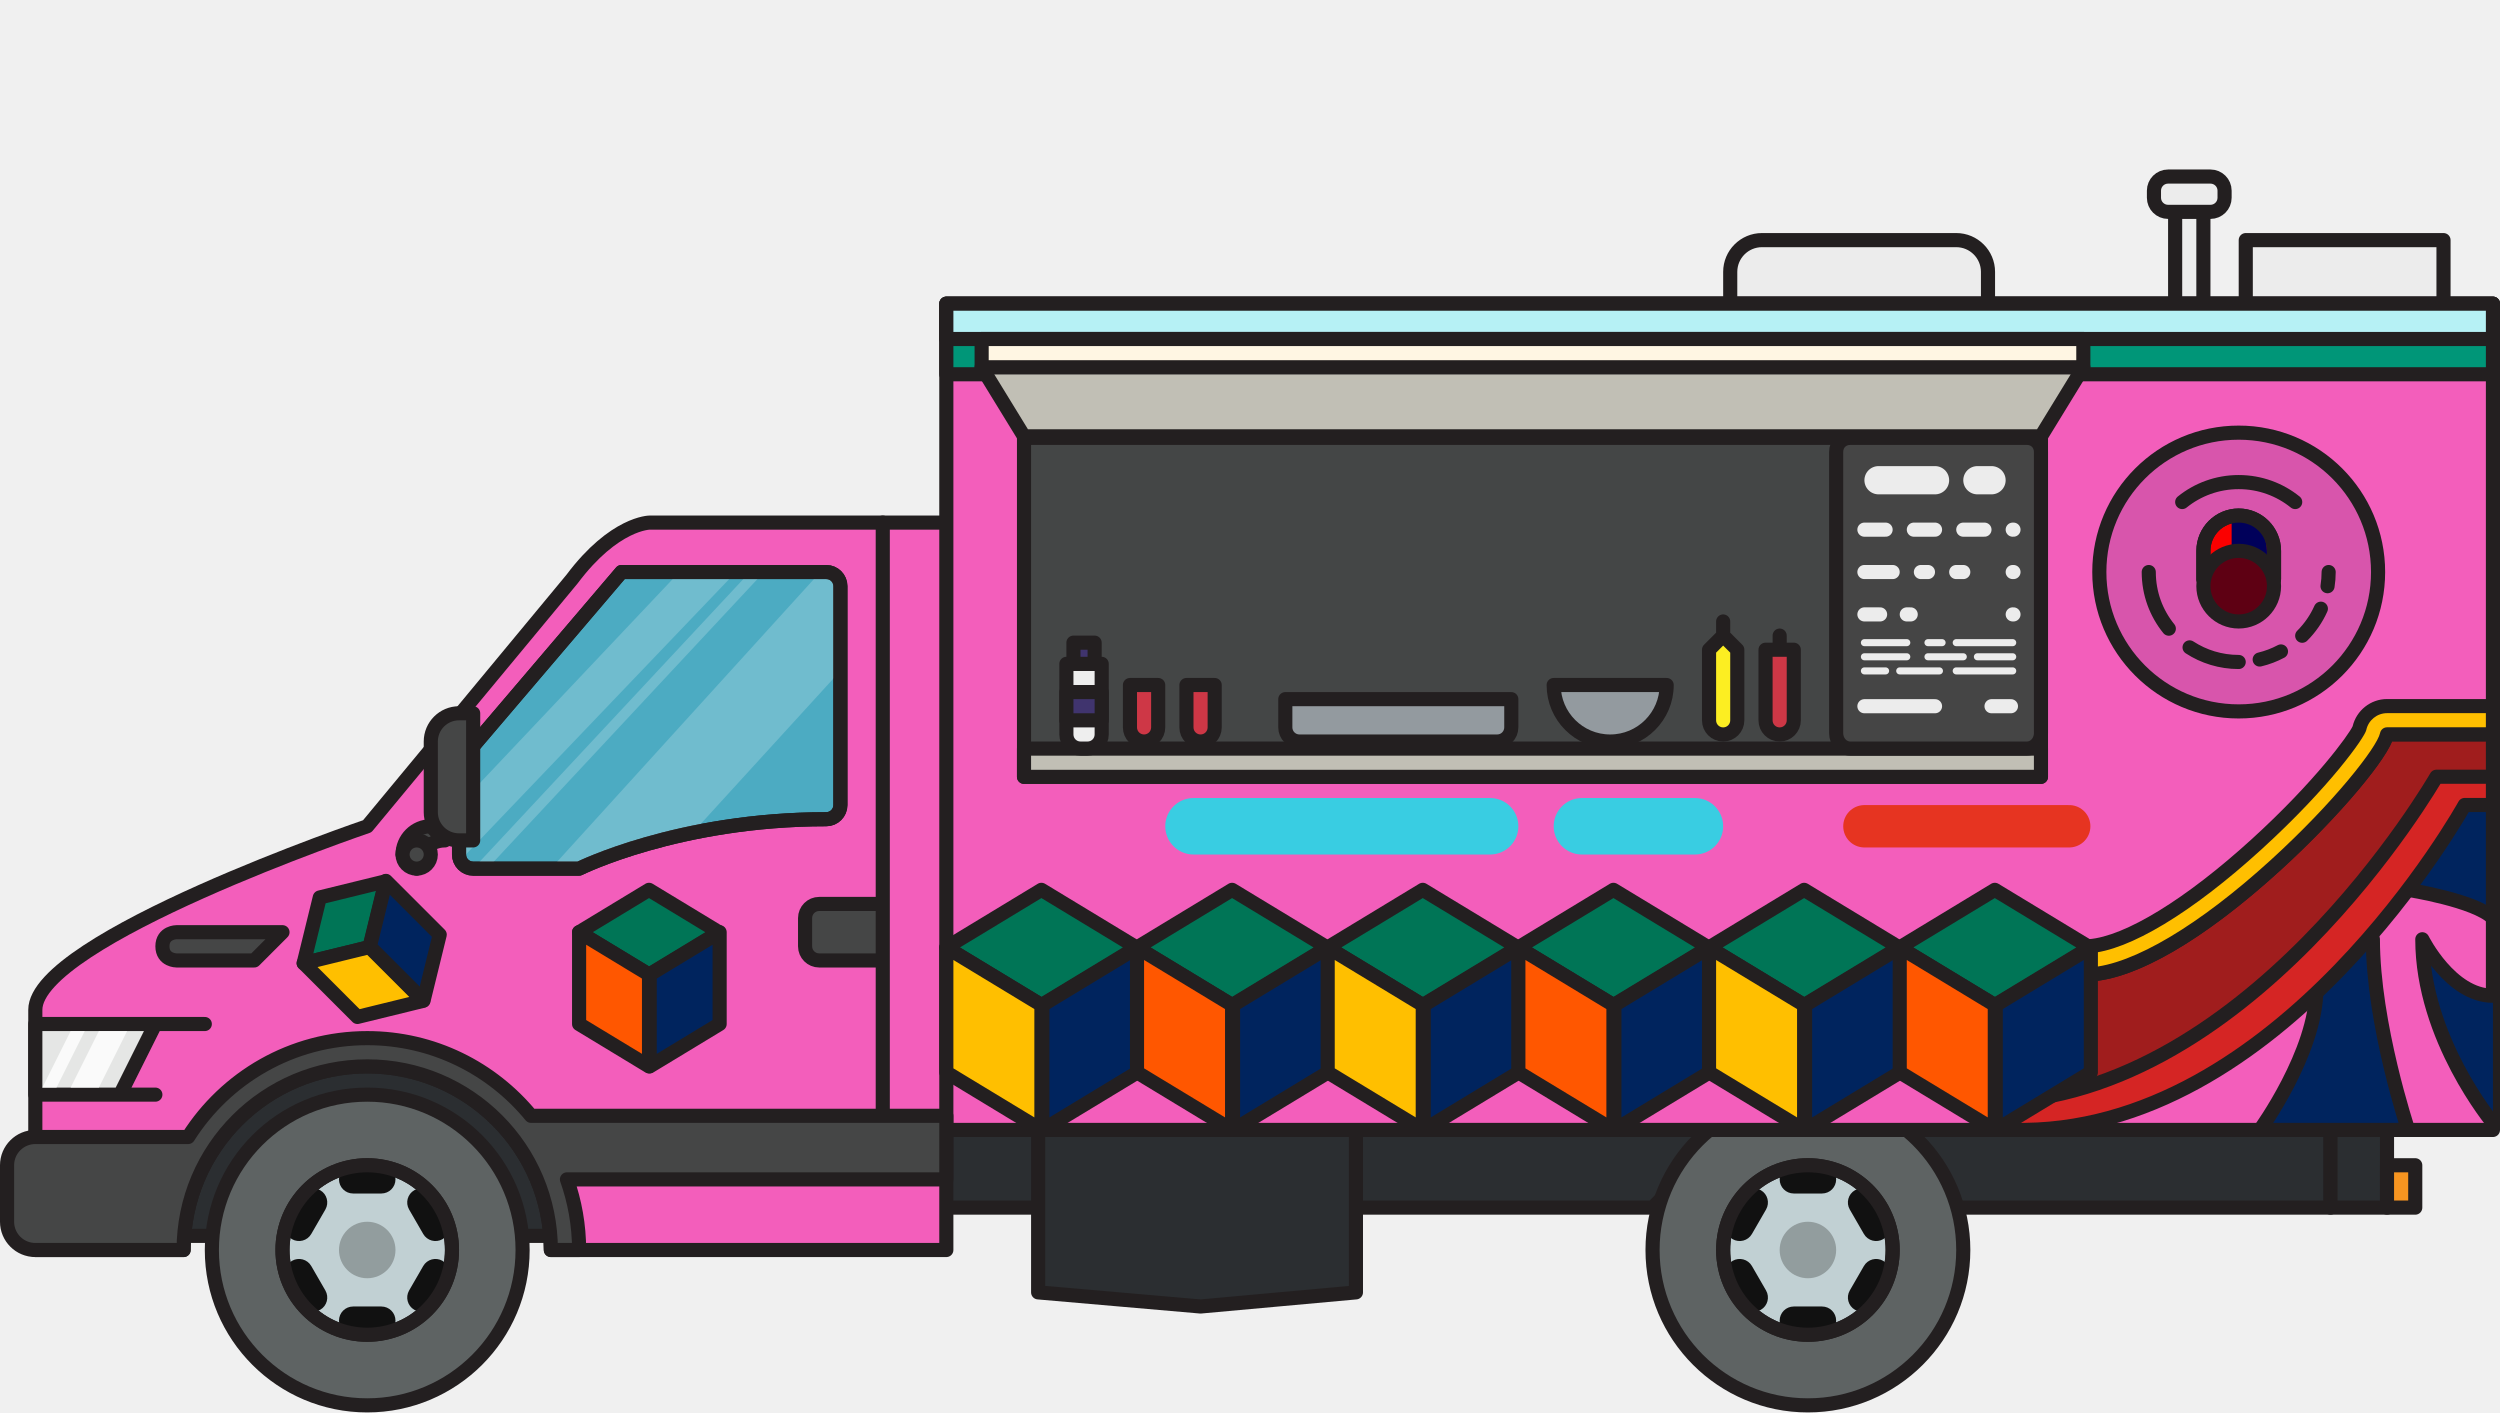
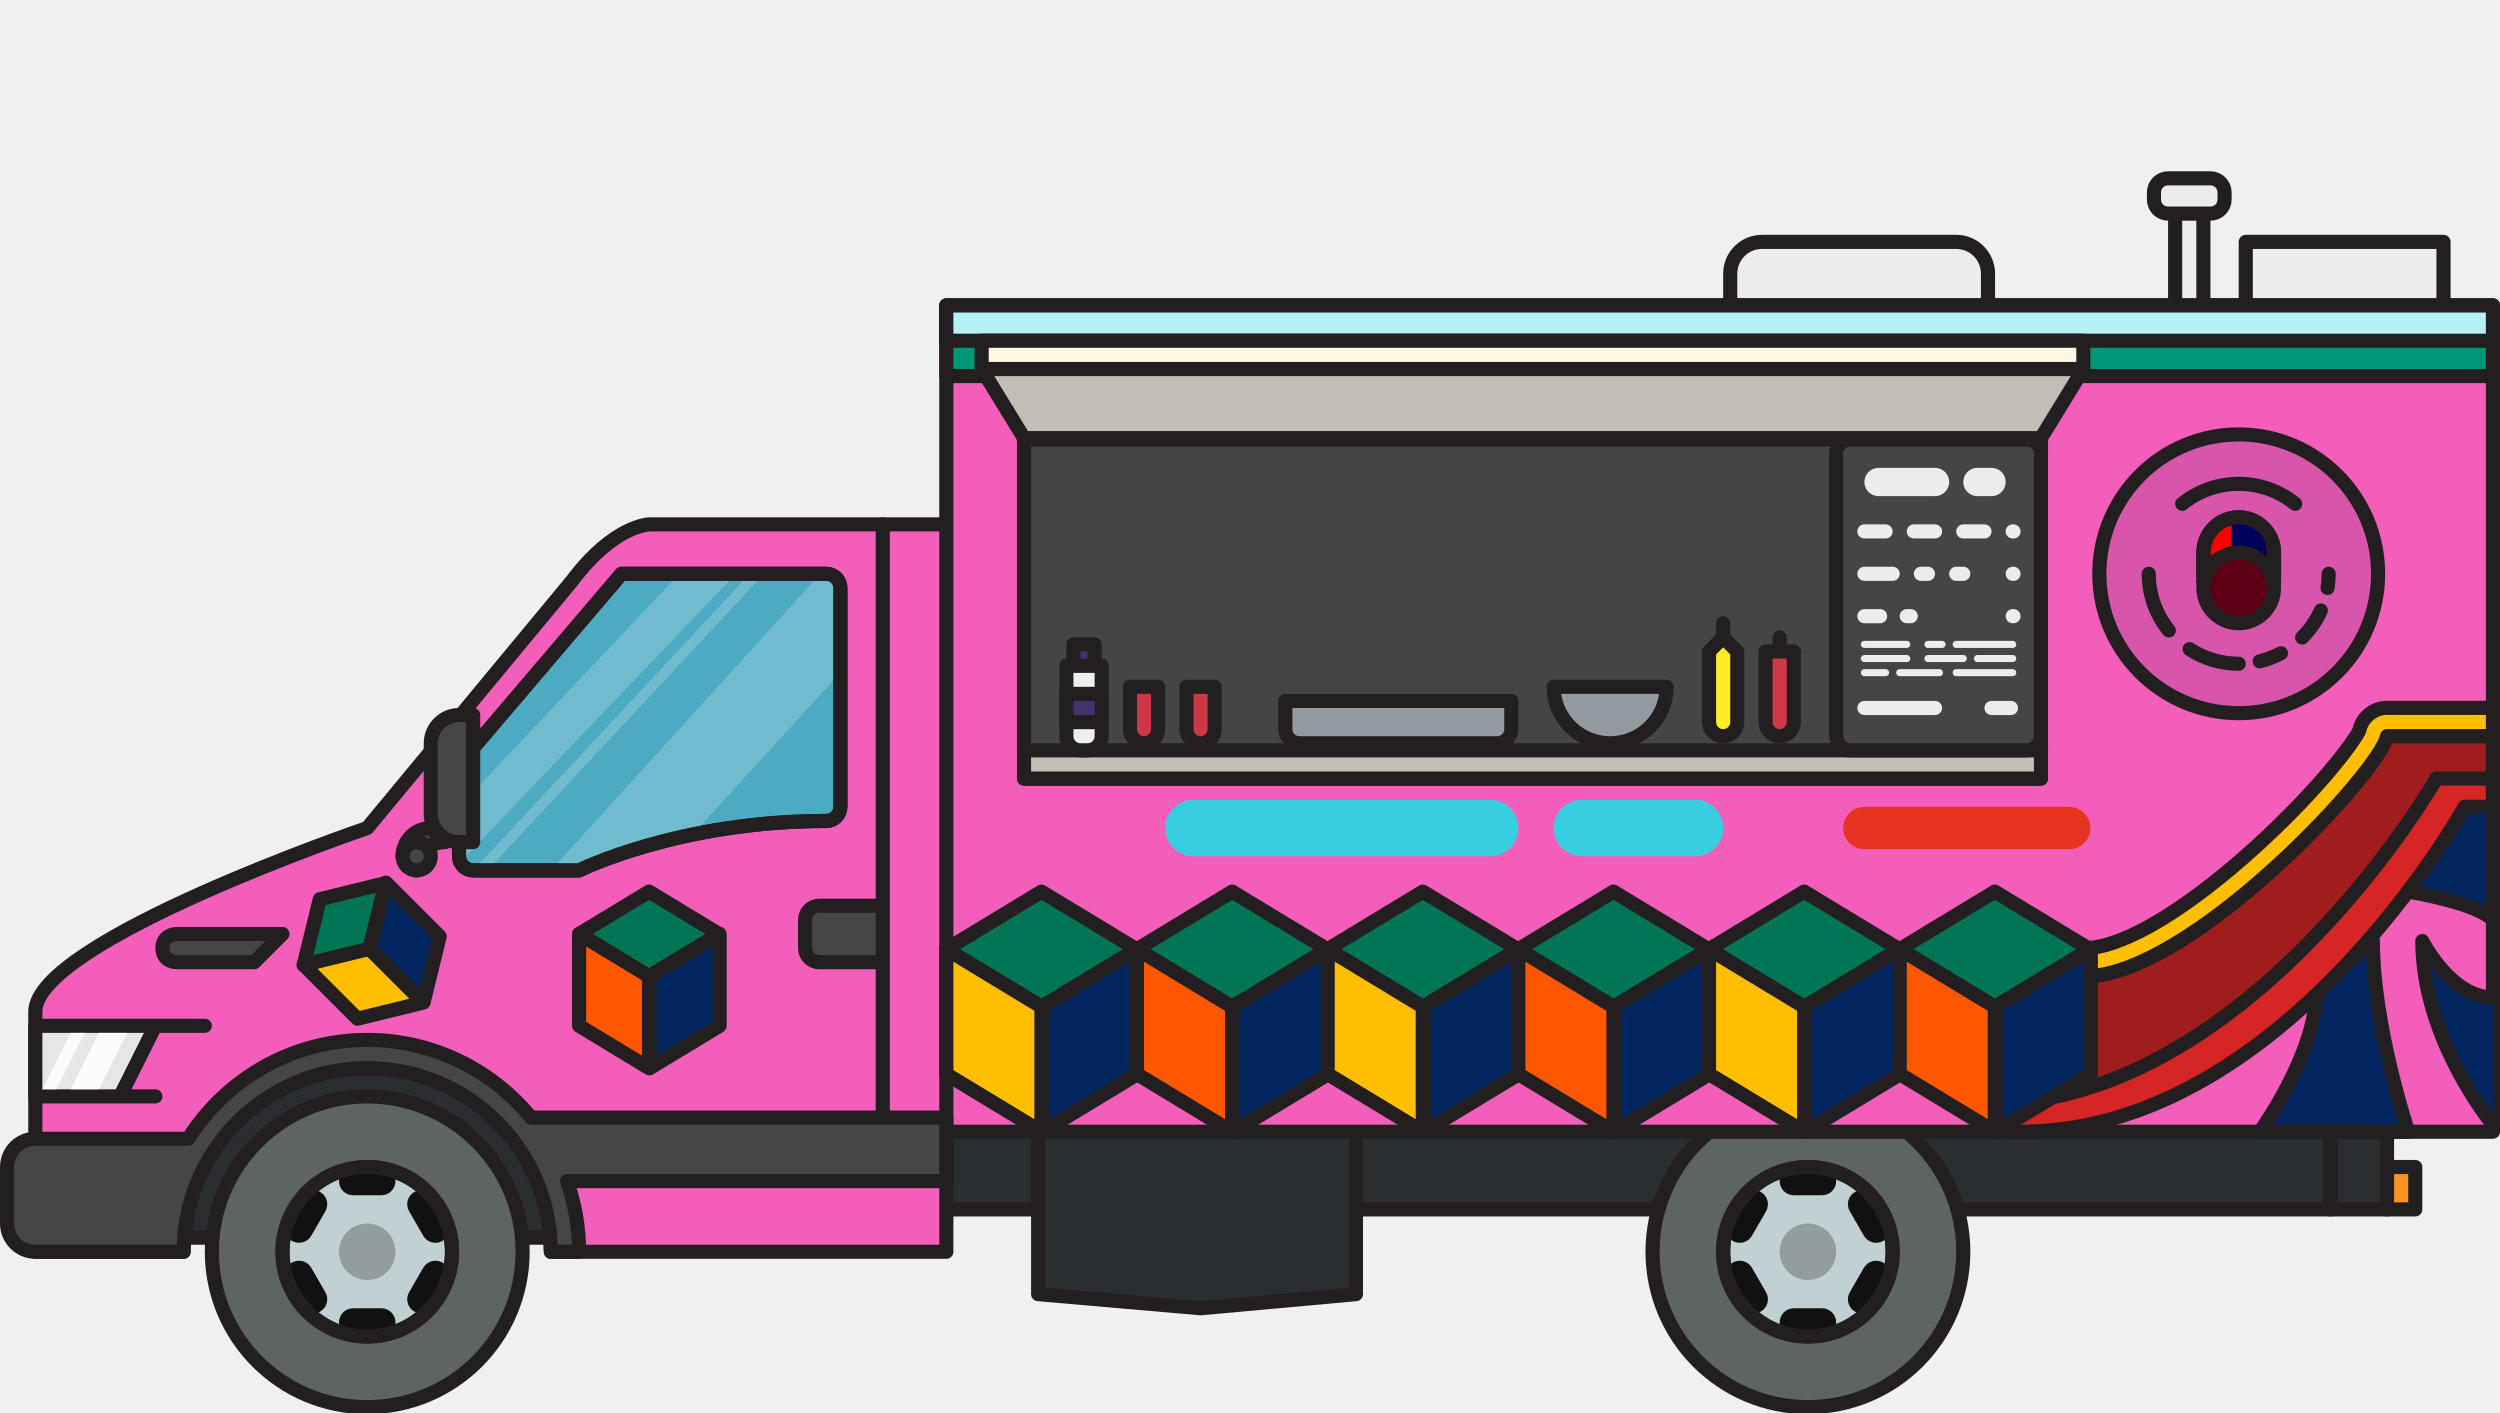
- <svg xmlns="http://www.w3.org/2000/svg" width="708" height="400" viewBox="-11.5 0.5 708 400" enable-background="new -11.5 0.5 708 400">
-   <path fill="#2B2E31" stroke="#231F20" stroke-width="4" stroke-linecap="round" stroke-linejoin="round" stroke-miterlimit="10" d="M254.5 342.5h202l43-43h-245v43M518.5 314.5l20 28h110v-26" />
-   <path fill="#2B2E31" stroke="#231F20" stroke-width="4" stroke-linecap="round" stroke-linejoin="round" stroke-miterlimit="10" d="M26.5 298.5h132v52h-132zM282.5 366.5l46 4 44-4v-52h-90zM648.5 342.5h16v-50h-16z" />
-   <circle fill="#5E6363" stroke="#231F20" stroke-width="4" stroke-miterlimit="10" cx="500.5" cy="354.5" r="44" />
-   <circle fill="#C1D0D3" stroke="#231F20" stroke-width="4" stroke-miterlimit="10" cx="500.5" cy="354.5" r="24" />
-   <circle fill="#929D9E" cx="500.5" cy="354.5" r="8" />
-   <g fill="#111">
-     <path d="M479.18 357.572c1.914-1.105 4.36-.45 5.465 1.463l4 6.928c1.104 1.914.45 4.36-1.464 5.465-1.912 1.104-4.36.45-5.464-1.465l-4-6.928c-1.104-1.912-.448-4.36 1.465-5.463zM513.822 337.572c1.913-1.105 4.36-.45 5.464 1.463l4 6.928c1.104 1.914.45 4.36-1.464 5.467-1.913 1.103-4.36.447-5.464-1.467l-4-6.928c-1.106-1.912-.45-4.36 1.464-5.463z" />
+ <svg xmlns="http://www.w3.org/2000/svg" width="708" height="400" viewBox="-1.5 0 708 400" enable-background="new -1.5 0 708 400">
+   <path fill="#2B2E31" stroke="#231F20" stroke-width="4" stroke-linecap="round" stroke-linejoin="round" stroke-miterlimit="10" d="M264.5 342.5h202l43-43h-245v43m264-28l20 28h110v-26" />
+   <path fill="#2B2E31" stroke="#231F20" stroke-width="4" stroke-linecap="round" stroke-linejoin="round" stroke-miterlimit="10" d="M36.5 298.5h132v52h-132v-52zm256 68l46 4 44-4v-52h-90v52zm366-24h16v-50h-16v50z" />
+   <path fill="none" stroke="#B9529F" stroke-width="4" stroke-linecap="round" stroke-linejoin="round" stroke-miterlimit="10" d="M266.5 170.5" />
+   <g class="wheel">
+     <circle fill="#5E6363" stroke="#231F20" stroke-width="4" stroke-miterlimit="10" cx="510.501" cy="354.5" r="44" />
+     <circle fill="#C1D0D3" stroke="#231F20" stroke-width="4" stroke-miterlimit="10" cx="510.501" cy="354.5" r="24" />
+     <circle fill="#929D9E" cx="510.501" cy="354.5" r="8" />
+     <path fill="#111" d="M489.18 357.572c1.915-1.105 4.36-.45 5.466 1.463l4 6.928c1.104 1.914.45 4.36-1.464 5.465-1.912 1.104-4.36.45-5.464-1.465l-4-6.928c-1.104-1.912-.448-4.36 1.465-5.463h-.002zm34.643-20c1.913-1.105 4.36-.45 5.464 1.463l4 6.928c1.104 1.914.45 4.36-1.464 5.467-1.913 1.104-4.36.447-5.464-1.467l-4-6.928c-1.107-1.912-.45-4.36 1.463-5.463zM497.18 337.572c1.915 1.104 2.57 3.55 1.466 5.464l-4 6.928c-1.104 1.913-3.55 2.57-5.465 1.466-1.91-1.105-2.566-3.554-1.463-5.467l4-6.928c1.105-1.913 3.552-2.568 5.464-1.465v.002zm34.64 20c1.916 1.104 2.57 3.55 1.467 5.464l-4 6.928c-1.104 1.913-3.55 2.57-5.465 1.466-1.91-1.105-2.567-3.554-1.462-5.467l4-6.928c1.103-1.913 3.55-2.568 5.463-1.465l-.002.002zM518.5 334.5c0 2.21-1.79 4-4 4h-8c-2.21 0-4-1.79-4-4s1.79-4 4-4h8c2.21 0 4 1.79 4 4zm0 40c0 2.21-1.79 4-4 4h-8c-2.21 0-4-1.79-4-4s1.79-4 4-4h8c2.21 0 4 1.79 4 4z" />
+     <circle fill="none" stroke="#231F20" stroke-width="4" stroke-miterlimit="10" cx="510.501" cy="354.5" r="24" />
  </g>
-   <g fill="#111">
-     <path d="M487.18 337.572c1.914 1.104 2.568 3.55 1.465 5.464l-4 6.928c-1.105 1.913-3.55 2.57-5.465 1.465-1.912-1.105-2.568-3.553-1.464-5.466l4-6.928c1.105-1.913 3.552-2.568 5.464-1.464zM521.82 357.572c1.915 1.104 2.57 3.55 1.466 5.464l-4 6.928c-1.104 1.913-3.55 2.57-5.465 1.465-1.91-1.105-2.567-3.553-1.462-5.466l4-6.928c1.103-1.913 3.55-2.568 5.463-1.464z" />
+   <g class="wheel">
+     <circle fill="#5E6363" stroke="#231F20" stroke-width="4" stroke-miterlimit="10" cx="102.501" cy="354.5" r="44" />
+     <circle fill="#C1D0D3" stroke="#231F20" stroke-width="4" stroke-miterlimit="10" cx="102.501" cy="354.5" r="24" />
+     <circle fill="#929D9E" cx="102.501" cy="354.5" r="8" />
+     <path fill="#111" d="M81.18 357.572c1.915-1.105 4.36-.45 5.466 1.463l4 6.928c1.104 1.914.45 4.36-1.464 5.465-1.912 1.104-4.36.45-5.464-1.465l-4-6.928c-1.104-1.912-.448-4.36 1.465-5.463h-.002zm34.643-20c1.913-1.105 4.36-.45 5.464 1.463l4 6.928c1.104 1.914.45 4.36-1.464 5.467-1.913 1.104-4.36.447-5.464-1.467l-4-6.928c-1.107-1.912-.45-4.36 1.463-5.463zM89.18 337.572c1.915 1.104 2.57 3.55 1.466 5.464l-4 6.928c-1.105 1.913-3.55 2.57-5.465 1.466-1.91-1.105-2.567-3.554-1.463-5.467l4-6.928c1.105-1.913 3.552-2.568 5.464-1.465v.002zm34.64 20c1.916 1.104 2.57 3.55 1.467 5.464l-4 6.928c-1.104 1.913-3.55 2.57-5.465 1.466-1.91-1.105-2.567-3.554-1.462-5.467l4-6.928c1.103-1.913 3.55-2.568 5.463-1.465l-.002.002zM110.5 334.5c0 2.21-1.79 4-4 4h-8c-2.21 0-4-1.79-4-4s1.79-4 4-4h8c2.21 0 4 1.79 4 4zm0 40c0 2.21-1.79 4-4 4h-8c-2.21 0-4-1.79-4-4s1.79-4 4-4h8c2.21 0 4 1.79 4 4z" />
+     <circle fill="none" stroke="#231F20" stroke-width="4" stroke-miterlimit="10" cx="102.501" cy="354.5" r="24" />
  </g>
-   <g fill="#111">
-     <path d="M508.5 334.5c0 2.21-1.79 4-4 4h-8c-2.21 0-4-1.79-4-4s1.79-4 4-4h8c2.21 0 4 1.79 4 4zM508.5 374.5c0 2.21-1.79 4-4 4h-8c-2.21 0-4-1.79-4-4s1.79-4 4-4h8c2.21 0 4 1.79 4 4z" />
-   </g>
-   <circle fill="none" stroke="#231F20" stroke-width="4" stroke-miterlimit="10" cx="500.5" cy="354.5" r="24" />
-   <path fill="none" stroke="#B9529F" stroke-width="4" stroke-linecap="round" stroke-linejoin="round" stroke-miterlimit="10" d="M256.5 170.5" />
-   <path fill="#F35EBB" stroke="#231F20" stroke-width="4" stroke-linecap="round" stroke-linejoin="round" stroke-miterlimit="10" d="M440.5 86.5h254v234h-438v-234h28zM92.5 234.5s-94 32-94 52v68h42c0-28.72 23.28-52 52-52s52 23.28 52 52h112v-206h-84s-10 0-22 16l-58 70z" />
-   <circle fill="#5E6363" stroke="#231F20" stroke-width="4" stroke-miterlimit="10" cx="92.5" cy="354.5" r="44" />
-   <circle fill="#C1D0D3" stroke="#231F20" stroke-width="4" stroke-miterlimit="10" cx="92.5" cy="354.5" r="24" />
-   <circle fill="#929D9E" cx="92.5" cy="354.5" r="8" />
-   <g fill="#111">
-     <path d="M71.18 357.572c1.914-1.105 4.36-.45 5.465 1.463l4 6.928c1.104 1.914.45 4.36-1.464 5.465-1.912 1.104-4.36.45-5.464-1.465l-4-6.928c-1.104-1.912-.448-4.36 1.465-5.463zM105.822 337.572c1.913-1.105 4.36-.45 5.464 1.463l4 6.928c1.104 1.914.45 4.36-1.464 5.467-1.913 1.103-4.36.447-5.464-1.467l-4-6.928c-1.106-1.912-.45-4.36 1.464-5.463z" />
-   </g>
-   <g fill="#111">
-     <path d="M79.18 337.572c1.914 1.104 2.568 3.55 1.465 5.464l-4 6.928c-1.105 1.913-3.55 2.57-5.465 1.465-1.912-1.105-2.568-3.553-1.464-5.466l4-6.928c1.105-1.913 3.552-2.568 5.464-1.464zM113.82 357.572c1.915 1.104 2.57 3.55 1.466 5.464l-4 6.928c-1.104 1.913-3.55 2.57-5.465 1.465-1.91-1.105-2.567-3.553-1.462-5.466l4-6.928c1.103-1.913 3.55-2.568 5.463-1.464z" />
-   </g>
-   <g fill="#111">
-     <path d="M100.5 334.5c0 2.21-1.79 4-4 4h-8c-2.21 0-4-1.79-4-4s1.79-4 4-4h8c2.21 0 4 1.79 4 4zM100.5 374.5c0 2.21-1.79 4-4 4h-8c-2.21 0-4-1.79-4-4s1.79-4 4-4h8c2.21 0 4 1.79 4 4z" />
-   </g>
-   <circle fill="none" stroke="#231F20" stroke-width="4" stroke-miterlimit="10" cx="92.5" cy="354.5" r="24" />
-   <path fill="#ECECEC" stroke="#231F20" stroke-width="4" stroke-linecap="round" stroke-linejoin="round" stroke-miterlimit="10" d="M624.5 68.5h56v18h-56zM478.5 77.5c0-4.97 4.03-9 9-9h55c4.97 0 9 4.03 9 9v9h-73v-9zM618.5 56.5c0 2.21-1.79 4-4 4h-12c-2.21 0-4-1.79-4-4v-2c0-2.21 1.79-4 4-4h12c2.21 0 4 1.79 4 4v2zM604.5 60.5h8v26h-8z" />
-   <path fill="#A01D1D" stroke="#231F20" stroke-width="4" stroke-linecap="round" stroke-linejoin="round" stroke-miterlimit="10" d="M664.5 208.47c-2 10-54 66-84 68l-6 4-8 36c60-10 100-68 100-68 14-28 28-26 28-26v-14h-30z" />
-   <path fill="#00245E" stroke="#231F20" stroke-width="4" stroke-linecap="round" stroke-linejoin="round" stroke-miterlimit="10" d="M660.5 266.5c0 24 10 54 10 54h-42s16-22 16-40" />
-   <path fill="#009678" stroke="#231F20" stroke-width="4" stroke-linecap="round" stroke-linejoin="round" stroke-miterlimit="10" d="M256.5 86.5h438v20h-438z" />
-   <path fill="#B6F1F5" stroke="#231F20" stroke-width="4" stroke-linecap="round" stroke-linejoin="round" stroke-miterlimit="10" d="M256.5 86.5h438v10h-438z" />
+   <path fill="#F35EBB" stroke="#231F20" stroke-width="4" stroke-linecap="round" stroke-linejoin="round" stroke-miterlimit="10" d="M450.5 86.5h254v234h-438v-234h184zm-348 148s-94 32-94 52v68h42c0-28.72 23.28-52 52-52s52 23.28 52 52h112v-206h-84s-10 0-22 16l-58 70z" />
+   <path fill="#ECECEC" stroke="#231F20" stroke-width="4" stroke-linecap="round" stroke-linejoin="round" stroke-miterlimit="10" d="M634.5 68.5h56v18h-56v-18zm-146 9c0-4.97 4.03-9 9-9h55c4.97 0 9 4.03 9 9v9h-73v-9zm140-21c0 2.21-1.79 4-4 4h-12c-2.21 0-4-1.79-4-4v-2c0-2.21 1.79-4 4-4h12c2.21 0 4 1.79 4 4v2zm-14 4h8v26h-8v-26z" />
+   <path fill="#A01D1D" stroke="#231F20" stroke-width="4" stroke-linecap="round" stroke-linejoin="round" stroke-miterlimit="10" d="M674.5 208.47c-2 10-54 66-84 68l-6 4-8 36c60-10 100-68 100-68 14-28 28-26 28-26v-14h-30z" />
+   <path fill="#00245E" stroke="#231F20" stroke-width="4" stroke-linecap="round" stroke-linejoin="round" stroke-miterlimit="10" d="M670.5 266.5c0 24 10 54 10 54h-42s16-22 16-40" />
+   <path fill="#009678" stroke="#231F20" stroke-width="4" stroke-linecap="round" stroke-linejoin="round" stroke-miterlimit="10" d="M266.5 86.5h438v20h-438v-20z" />
+   <path fill="#B6F1F5" stroke="#231F20" stroke-width="4" stroke-linecap="round" stroke-linejoin="round" stroke-miterlimit="10" d="M266.5 86.5h438v10h-438v-10z" />
  <g stroke="#231F20" stroke-width="4" stroke-linecap="round" stroke-linejoin="round" stroke-miterlimit="10">
-     <path fill="#007556" d="M172.3 276.5l-19.8-12 19.8-12 19.798 12z" />
-     <path fill="#FF5700" d="M152.5 264.5v26l19.8 12v-26z" />
-     <path fill="#00245E" d="M192.3 264.5v26l-19.8 12v-26z" />
+     <path fill="#007556" d="M182.3 276.5l-19.8-12 19.8-12 19.8 12-19.8 12z" />
+     <path fill="#FF5700" d="M162.5 264.5v26l19.8 12v-26l-19.8-12z" />
+     <path fill="#00245E" d="M202.3 264.5v26l-19.8 12v-26l19.8-12z" />
  </g>
  <g stroke="#231F20" stroke-width="4" stroke-linecap="round" stroke-linejoin="round" stroke-miterlimit="10">
-     <path fill="#007556" d="M283.427 285.14L256.5 268.82l26.927-16.32 26.927 16.32z" />
-     <path fill="#FFBF00" d="M256.5 268.82v35.36l26.927 16.32v-35.36z" />
-     <path fill="#00245E" d="M310.627 268.82v35.36L283.7 320.5v-35.36z" />
+     <path fill="#007556" d="M293.428 285.14L266.5 268.82l26.928-16.32 26.927 16.32-26.927 16.32z" />
+     <path fill="#FFBF00" d="M266.5 268.82v35.36l26.928 16.32v-35.36L266.5 268.82z" />
+     <path fill="#00245E" d="M320.628 268.82v35.36L293.7 320.5v-35.36l26.928-16.32z" />
  </g>
  <g stroke="#231F20" stroke-width="4" stroke-linecap="round" stroke-linejoin="round" stroke-miterlimit="10">
-     <path fill="#007556" d="M337.427 285.14L310.5 268.82l26.927-16.32 26.927 16.32z" />
-     <path fill="#FF5700" d="M310.5 268.82v35.36l26.927 16.32v-35.36z" />
-     <path fill="#00245E" d="M364.627 268.82v35.36L337.7 320.5v-35.36z" />
+     <path fill="#007556" d="M347.428 285.14L320.5 268.82l26.928-16.32 26.927 16.32-26.927 16.32z" />
+     <path fill="#FF5700" d="M320.5 268.82v35.36l26.928 16.32v-35.36L320.5 268.82z" />
+     <path fill="#00245E" d="M374.628 268.82v35.36L347.7 320.5v-35.36l26.928-16.32z" />
  </g>
-   <path fill="#00245E" stroke="#231F20" stroke-width="4" stroke-linecap="round" stroke-linejoin="round" stroke-miterlimit="10" d="M694.5 318.5s-20-24-20-52c0 0 8 16 20 16" />
-   <path fill="#00245E" stroke="#231F20" stroke-width="4" stroke-linecap="round" stroke-linejoin="round" stroke-miterlimit="10" d="M670.5 252.5s19 3 24 8v-34h-10l-14 26z" />
+   <path fill="#00245E" stroke="#231F20" stroke-width="4" stroke-linecap="round" stroke-linejoin="round" stroke-miterlimit="10" d="M704.5 318.5s-20-24-20-52c0 0 8 16 20 16" />
+   <path fill="#00245E" stroke="#231F20" stroke-width="4" stroke-linecap="round" stroke-linejoin="round" stroke-miterlimit="10" d="M680.5 252.5s19 3 24 8v-34h-10l-14 26z" />
  <g stroke="#231F20" stroke-width="4" stroke-linecap="round" stroke-linejoin="round" stroke-miterlimit="10">
-     <path fill="#007556" d="M391.427 285.14L364.5 268.82l26.927-16.32 26.927 16.32z" />
-     <path fill="#FFBF00" d="M364.5 268.82v35.36l26.927 16.32v-35.36z" />
-     <path fill="#00245E" d="M418.627 268.82v35.36L391.7 320.5v-35.36z" />
+     <path fill="#007556" d="M401.428 285.14L374.5 268.82l26.928-16.32 26.927 16.32-26.927 16.32z" />
+     <path fill="#FFBF00" d="M374.5 268.82v35.36l26.928 16.32v-35.36L374.5 268.82z" />
+     <path fill="#00245E" d="M428.628 268.82v35.36L401.7 320.5v-35.36l26.928-16.32z" />
  </g>
  <g stroke="#231F20" stroke-width="4" stroke-linecap="round" stroke-linejoin="round" stroke-miterlimit="10">
-     <path fill="#007556" d="M445.427 285.14L418.5 268.82l26.927-16.32 26.927 16.32z" />
-     <path fill="#FF5700" d="M418.5 268.82v35.36l26.927 16.32v-35.36z" />
-     <path fill="#00245E" d="M472.627 268.82v35.36L445.7 320.5v-35.36z" />
+     <path fill="#007556" d="M455.428 285.14L428.5 268.82l26.928-16.32 26.927 16.32-26.927 16.32z" />
+     <path fill="#FF5700" d="M428.5 268.82v35.36l26.928 16.32v-35.36L428.5 268.82z" />
+     <path fill="#00245E" d="M482.628 268.82v35.36L455.7 320.5v-35.36l26.928-16.32z" />
  </g>
-   <path fill="#FFBF00" d="M578.37 276.606c-.322 0-.642-.078-.93-.23l-7.87-4.137c-.815-.43-1.233-1.358-1.012-2.252.22-.893 1.022-1.52 1.94-1.52l9.535.014c10.906-.766 28.227-11.29 47.538-28.892 19.336-17.62 28.512-30.984 29.11-32.81.744-3.62 4.04-6.312 7.818-6.312h28c1.104 0 2 .896 2 2v4c0 1.104-.896 2-2 2h-28c-1.02 4.94-13.933 20.988-31.54 37.036-20.664 18.833-39.785 30.118-52.46 30.963l-1.995.134c-.043.004-.087.006-.132.006z" />
-   <path fill="#231F20" d="M692.5 202.47v4h-28c-.944 0-1.77.68-1.963 1.618-.822 3.987-12.984 19.588-30.924 35.938-20.336 18.533-39.015 29.63-51.246 30.446l-1.996.134-7.87-4.138 9.6.014c11.346-.757 29.14-11.478 48.82-29.413 19.413-17.694 29.233-31.747 29.7-33.793.573-2.785 3.047-4.81 5.88-4.81h28m0-3.998h-28c-4.623 0-8.67 3.224-9.734 7.71-1.1 2.354-10.406 15.406-28.54 31.934-18.666 17.01-35.94 27.603-46.263 28.37l-9.457-.015h-.006c-1.84 0-3.44 1.253-3.883 3.038-.442 1.787.392 3.645 2.02 4.502l7.872 4.138c.574.302 1.213.46 1.86.46.09 0 .18-.004.268-.01l1.996-.134c13.31-.888 32.37-12.067 53.673-31.48 15.223-13.875 28.68-29.497 31.632-36.515h26.56c2.21 0 4-1.792 4-4v-4c0-2.21-1.79-4-4-4z" />
+   <path fill="#FFBF00" d="M588.37 276.605c-.32 0-.642-.078-.93-.23l-7.87-4.137c-.814-.43-1.232-1.357-1.012-2.252.22-.893 1.022-1.52 1.94-1.52l9.535.014c10.906-.766 28.227-11.29 47.538-28.892 19.337-17.62 28.513-30.983 29.11-32.81.744-3.62 4.04-6.312 7.818-6.312h28c1.104 0 2 .896 2 2v4c0 1.104-.896 2-2 2h-28c-1.02 4.94-13.933 20.988-31.54 37.036-20.664 18.833-39.785 30.118-52.46 30.963l-1.995.134c-.043.003-.087.005-.132.005z" />
+   <path fill="#231F20" d="M702.5 202.47v4h-28c-.943 0-1.77.68-1.962 1.618-.822 3.987-12.984 19.588-30.924 35.938-20.336 18.533-39.016 29.63-51.246 30.447l-1.996.133-7.87-4.138 9.6.015c11.347-.758 29.14-11.48 48.82-29.414 19.413-17.694 29.233-31.747 29.7-33.794.573-2.784 3.047-4.81 5.88-4.81h28m0-3.998h-28c-4.623 0-8.67 3.224-9.734 7.71-1.1 2.354-10.405 15.406-28.54 31.934-18.666 17.01-35.94 27.604-46.263 28.37l-9.457-.015h-.006c-1.84 0-3.44 1.254-3.883 3.038-.443 1.787.39 3.646 2.02 4.502l7.87 4.138c.575.303 1.214.46 1.86.46.09 0 .18-.003.27-.01l1.995-.134c13.31-.887 32.37-12.065 53.673-31.48 15.224-13.874 28.68-29.495 31.633-36.514h26.56c2.21 0 4-1.792 4-4v-4c0-2.21-1.79-4-4-4l.002.002z" />
  <g stroke="#231F20" stroke-width="4" stroke-linecap="round" stroke-linejoin="round" stroke-miterlimit="10">
-     <path fill="#007556" d="M499.427 285.14L472.5 268.82l26.927-16.32 26.927 16.32z" />
-     <path fill="#FFBF00" d="M472.5 268.82v35.36l26.927 16.32v-35.36z" />
-     <path fill="#00245E" d="M526.627 268.82v35.36L499.7 320.5v-35.36z" />
+     <path fill="#007556" d="M509.428 285.14L482.5 268.82l26.928-16.32 26.927 16.32-26.927 16.32z" />
+     <path fill="#FFBF00" d="M482.5 268.82v35.36l26.928 16.32v-35.36L482.5 268.82z" />
+     <path fill="#00245E" d="M536.628 268.82v35.36L509.7 320.5v-35.36l26.928-16.32z" />
  </g>
-   <path fill="#D52524" stroke="#231F20" stroke-width="4" stroke-linecap="round" stroke-linejoin="round" stroke-miterlimit="10" d="M686.5 228.47h8v-8h-16s-54 94.222-130 92.222l10 7.777c76 2 128-92 128-92" />
+   <path fill="#D52524" stroke="#231F20" stroke-width="4" stroke-linecap="round" stroke-linejoin="round" stroke-miterlimit="10" d="M696.5 228.47h8v-8h-16s-54 94.222-130 92.222l10 7.777c76 2 128-92 128-92" />
  <g stroke="#231F20" stroke-width="4" stroke-linecap="round" stroke-linejoin="round" stroke-miterlimit="10">
-     <path fill="#007556" d="M553.427 285.14L526.5 268.82l26.927-16.32 26.927 16.32z" />
-     <path fill="#FF5700" d="M526.5 268.82v35.36l26.927 16.32v-35.36z" />
-     <path fill="#00245E" d="M580.627 268.82v35.36L553.7 320.5v-35.36z" />
+     <path fill="#007556" d="M563.428 285.14L536.5 268.82l26.928-16.32 26.927 16.32-26.927 16.32z" />
+     <path fill="#FF5700" d="M536.5 268.82v35.36l26.928 16.32v-35.36L536.5 268.82z" />
+     <path fill="#00245E" d="M590.628 268.82v35.36L563.7 320.5v-35.36l26.928-16.32z" />
  </g>
  <g stroke="#231F20" stroke-width="4" stroke-linecap="round" stroke-linejoin="round" stroke-miterlimit="10">
-     <path fill="#007556" d="M93.12 268.71l-18.62 4.565 4.567-18.618 18.62-4.566z" />
-     <path fill="#FFBF00" d="M74.5 273.275L89.724 288.5l18.62-4.566-15.225-15.224z" />
-     <path fill="#00245E" d="M97.803 249.973l15.224 15.224-4.566 18.618-15.223-15.223z" />
+     <path fill="#007556" d="M103.12 268.71l-18.62 4.565 4.568-18.618 18.62-4.566-4.567 18.62z" />
+     <path fill="#FFBF00" d="M84.5 273.275L99.726 288.5l18.62-4.566-15.225-15.224-18.62 4.565z" />
+     <path fill="#00245E" d="M107.804 249.973l15.224 15.225-4.566 18.617-15.223-15.223 4.564-18.62z" />
  </g>
-   <path fill="#E50000" stroke="#333" stroke-width="4" stroke-linecap="round" stroke-linejoin="round" stroke-miterlimit="10" d="M694.5 214.723" />
+   <path fill="#E50000" stroke="#333" stroke-width="4" stroke-linecap="round" stroke-linejoin="round" stroke-miterlimit="10" d="M704.5 214.723" />
  <g stroke="#231F20" stroke-width="4" stroke-linecap="round" stroke-linejoin="round" stroke-miterlimit="10">
-     <path fill="#C1BFB5" d="M566.5 124.075l12-19.575h-312l12 19.575z" />
-     <path fill="#FFF6E3" d="M266.5 96.5h312v8h-312z" />
-     <path fill="#444646" d="M278.5 124.5h288v96h-288z" />
-     <path fill="#C1BFB5" d="M278.5 212.5h288v8h-288z" />
+     <path fill="#C1BFB5" d="M576.5 124.075l12-19.575h-312l12 19.575h288z" />
+     <path fill="#FFF6E3" d="M276.5 96.5h312v8h-312v-8z" />
+     <path fill="#444646" d="M288.5 124.5h288v96h-288v-96z" />
+     <path fill="#C1BFB5" d="M288.5 212.5h288v8h-288v-8z" />
  </g>
-   <path fill="#454646" stroke="#231F20" stroke-width="4" stroke-linecap="round" stroke-linejoin="round" stroke-miterlimit="10" d="M256.5 316.5H138.894c-11.013-13.42-27.72-22-46.395-22-21.325 0-40.074 11.19-50.717 28H-1.5c-4.418 0-8 3.582-8 8v16c0 4.418 3.582 8 8 8h42c0-28.72 23.28-52 52-52s52 23.28 52 52h8c0-7.012-1.22-13.74-3.44-20H256.5v-18zM238.5 272.5h-18c-2.21 0-4-1.79-4-4v-8c0-2.21 1.79-4 4-4h18M238.5 316.5v-168" />
-   <path fill="#454646" stroke="#231F20" stroke-width="4" stroke-linecap="round" stroke-linejoin="round" stroke-miterlimit="10" d="M38.5 272.5h22l8-8h-30s-4 0-4 4 4 4 4 4z" />
-   <path fill="#E5E6E5" stroke="#231F20" stroke-width="4" stroke-linecap="round" stroke-linejoin="round" stroke-miterlimit="10" d="M-1.5 310.5h24l10-20h-34zM46.5 290.5h-18M32.5 310.5h-14" />
-   <path fill="#4CABC2" stroke="#231F20" stroke-width="4" stroke-linecap="round" stroke-linejoin="round" stroke-miterlimit="10" d="M178.5 162.5h44c2.21 0 4 1.79 4 4v62c0 2.21-1.79 4-4 4-42 0-70 14-70 14h-30c-2.21 0-4-1.79-4-4v-26l46-54h14z" />
-   <path opacity=".8" fill="#fff" d="M24.5 292.5l-8 16h-8l8-16zM12.5 292.5l-8 16h-4l8-16z" />
-   <path opacity=".2" fill="#fff" d="M195 164.5l-76.248 79.75-.252-15.75 60.5-64zM203 164.5l-76.5 82h-4l76.5-82zM226.5 190.5l-42 46-40 10 74.5-82h7.5z" />
-   <path fill="none" stroke="#231F20" stroke-width="4" stroke-linecap="round" stroke-linejoin="round" stroke-miterlimit="10" d="M178.5 162.5h44c2.21 0 4 1.79 4 4v62c0 2.21-1.79 4-4 4-42 0-70 14-70 14h-30c-2.21 0-4-1.79-4-4v-26l46-54h14z" />
-   <path fill="#F79520" stroke="#231F20" stroke-width="4" stroke-linecap="round" stroke-linejoin="round" stroke-miterlimit="10" d="M664.5 330.5h8v12h-8z" />
+   <path fill="#454646" stroke="#231F20" stroke-width="4" stroke-linecap="round" stroke-linejoin="round" stroke-miterlimit="10" d="M266.5 316.5H148.896c-11.013-13.42-27.72-22-46.395-22-21.325 0-40.074 11.19-50.717 28H8.5c-4.417 0-8 3.582-8 8v16c0 4.418 3.583 8 8 8h42c0-28.72 23.28-52 52-52s52 23.28 52 52h8c0-7.012-1.22-13.74-3.44-20H266.5v-18zm-18-44h-18c-2.21 0-4-1.79-4-4v-8c0-2.21 1.79-4 4-4h18m0 60v-168" />
+   <path fill="#454646" stroke="#231F20" stroke-width="4" stroke-linecap="round" stroke-linejoin="round" stroke-miterlimit="10" d="M48.5 272.5h22l8-8h-30s-4 0-4 4 4 4 4 4z" />
+   <path fill="#E5E6E5" stroke="#231F20" stroke-width="4" stroke-linecap="round" stroke-linejoin="round" stroke-miterlimit="10" d="M8.5 310.5h24l10-20h-34v20zm48-20h-18m4 20h-14" />
+   <path fill="#4CABC2" stroke="#231F20" stroke-width="4" stroke-linecap="round" stroke-linejoin="round" stroke-miterlimit="10" d="M188.5 162.5h44c2.21 0 4 1.79 4 4v62c0 2.21-1.79 4-4 4-42 0-70 14-70 14h-30c-2.21 0-4-1.79-4-4v-26l46-54h14z" />
+   <path opacity=".8" fill="#fff" enable-background="new" d="M34.5 292.5l-8 16h-8l8-16h8zm-12 0l-8 16h-4l8-16h4z" />
+   <path opacity=".2" fill="#fff" enable-background="new" d="M205 164.5l-76.247 79.75-.252-15.75 60.5-64h16zm8 0l-76.5 82h-4l76.5-82h4zm23.5 26l-42 46-40 10 74.5-82h7.5v26z" />
+   <path fill="none" stroke="#231F20" stroke-width="4" stroke-linecap="round" stroke-linejoin="round" stroke-miterlimit="10" d="M188.5 162.5h44c2.21 0 4 1.79 4 4v62c0 2.21-1.79 4-4 4-42 0-70 14-70 14h-30c-2.21 0-4-1.79-4-4v-26l46-54h14z" />
+   <path fill="#F79520" stroke="#231F20" stroke-width="4" stroke-linecap="round" stroke-linejoin="round" stroke-miterlimit="10" d="M674.5 330.5h8v12h-8v-12z" />
  <g fill="#454646" stroke="#231F20" stroke-width="4" stroke-linecap="round" stroke-linejoin="round" stroke-miterlimit="10">
-     <path d="M106.5 246.5c0-4.418 3.582-8 8-8l-4-4c-4.418 0-8 3.582-8 8l4 4zM122.5 238.5h-4c-4.418 0-8-3.582-8-8v-20c0-4.418 3.582-8 8-8h4v36z" />
-     <circle cx="106.5" cy="242.5" r="4" />
+     <path d="M116.5 246.5c0-4.418 3.583-8 8-8l-4-4c-4.417 0-8 3.582-8 8l4 4zm16-8h-4c-4.417 0-8-3.582-8-8v-20c0-4.418 3.583-8 8-8h4v36z" />
+     <circle cx="116.501" cy="242.5" r="4" />
  </g>
-   <circle fill="#D855AC" stroke="#231F20" stroke-width="4" stroke-linecap="round" stroke-linejoin="round" stroke-miterlimit="10" cx="622.5" cy="162.5" r="39.473" />
-   <path fill="none" stroke="#231F20" stroke-width="4" stroke-linecap="round" stroke-linejoin="round" stroke-miterlimit="10" d="M606.5 142.678c4.373-3.535 9.94-5.65 16-5.65s11.627 2.115 16 5.65" />
-   <path fill="#FB57BE" stroke="#231F20" stroke-width="4" stroke-linecap="round" stroke-linejoin="round" stroke-miterlimit="10" d="M602.71 178.54c-3.554-4.378-5.683-9.96-5.683-16.04M622.5 187.973c-5.135 0-9.914-1.52-13.914-4.132M634.47 184.99c-1.882 1.004-3.903 1.777-6.028 2.285" />
-   <path fill="#FB0000" stroke="#231F20" stroke-width="4" stroke-linecap="round" stroke-linejoin="round" stroke-miterlimit="10" d="M632.5 156.5c0-5.522-4.477-10-10-10s-10 4.478-10 10v8h20v-8z" />
-   <path fill="#00005A" d="M630.5 164.5v-8c0-5.522-4.477-10-10-10v18h10" />
-   <path fill="#FB57BE" stroke="#231F20" stroke-width="4" stroke-linecap="round" stroke-linejoin="round" stroke-miterlimit="10" d="M645.77 172.882c-1.285 2.874-3.087 5.467-5.287 7.66M647.973 162.5c0 1.365-.107 2.705-.314 4.012" />
-   <path fill="none" stroke="#231F20" stroke-width="4" stroke-linecap="round" stroke-linejoin="round" stroke-miterlimit="10" d="M632.5 156.5c0-5.522-4.477-10-10-10s-10 4.478-10 10v8h20v-8z" />
-   <circle fill="#5E0013" stroke="#231F20" stroke-width="4" stroke-linecap="round" stroke-linejoin="round" stroke-miterlimit="10" cx="622.5" cy="166.5" r="10" />
-   <path fill="none" stroke="#39CDE2" stroke-width="16" stroke-linecap="round" stroke-linejoin="round" stroke-miterlimit="10" d="M326.5 234.5h84M436.5 234.5h32" />
-   <path fill="none" stroke="#E63421" stroke-width="12" stroke-linecap="round" stroke-linejoin="round" stroke-miterlimit="10" d="M516.5 234.5h58" />
-   <path fill="#454545" stroke="#231F20" stroke-width="4" stroke-linecap="round" stroke-linejoin="round" stroke-miterlimit="10" d="M566.5 128.5c0-2.41-1.79-4-4-4h-50c-2.21 0-4 1.59-4 4v79.637c0 2.41 1.79 4.363 4 4.363h50c2.21 0 4-1.954 4-4.363V128.5z" />
-   <path fill="none" stroke="#ECECEC" stroke-width="2" stroke-linecap="round" stroke-linejoin="round" stroke-miterlimit="10" d="M516.5 182.5h12M534.5 182.5h4M542.5 182.5h16M516.5 186.5h12M534.5 186.5h10M548.5 186.5h10M516.5 190.5h6M526.5 190.5h11.25M542.5 190.5h16" />
-   <path fill="none" stroke="#ECECEC" stroke-width="8" stroke-linecap="round" stroke-linejoin="round" stroke-miterlimit="10" d="M520.5 136.5h16M548.5 136.5h4" />
-   <path fill="none" stroke="#ECECEC" stroke-width="4" stroke-linecap="round" stroke-linejoin="round" stroke-miterlimit="10" d="M516.5 150.5h6M530.5 150.5h6M544.5 150.5h6M516.5 162.5h8M532.5 162.5h2M516.5 174.5h4.445M528.5 174.5h1.112M542.5 162.5h2M558.5 150.5h.22M558.5 162.5h.22M558.5 174.5h.22M516.5 200.5h20M552.5 200.5h5.5" />
-   <path fill="#CE3746" stroke="#231F20" stroke-width="4" stroke-linecap="round" stroke-linejoin="round" stroke-miterlimit="10" d="M316.5 194.5v12c0 2.21-1.79 4-4 4s-4-1.79-4-4v-12h8zM312.5 194.5" />
-   <path fill="#CE3746" stroke="#231F20" stroke-width="4" stroke-linecap="round" stroke-linejoin="round" stroke-miterlimit="10" d="M332.5 194.5v12c0 2.21-1.79 4-4 4s-4-1.79-4-4v-12h8zM328.5 194.5" />
-   <path fill="#eee" stroke="#231F20" stroke-width="4" stroke-linecap="round" stroke-linejoin="round" stroke-miterlimit="10" d="M300.5 188.5v20c0 2.21-1.79 4-4 4h-2c-2.21 0-4-1.79-4-4v-20h10z" />
-   <path fill="#40346E" stroke="#231F20" stroke-width="4" stroke-linecap="round" stroke-linejoin="round" stroke-miterlimit="10" d="M290.5 196.5h10v8h-10zM292.5 182.5h6v6h-6z" />
-   <path fill="#939A9F" stroke="#231F20" stroke-width="4" stroke-linecap="round" stroke-linejoin="round" stroke-miterlimit="10" d="M460.5 194.5c0 8.836-7.164 16-16 16s-16-7.164-16-16h32zM352.5 206.5c0 2.21 1.79 4 4 4h56c2.21 0 4-1.79 4-4v-8h-64v8z" />
-   <path fill="#FCEE22" stroke="#231F20" stroke-width="4" stroke-linecap="round" stroke-linejoin="round" stroke-miterlimit="10" d="M480.5 184.5v20c0 2.21-1.79 4-4 4s-4-1.79-4-4v-20l4-4 4 4zM476.5 180.5v-4" />
-   <path fill="#CE3746" stroke="#231F20" stroke-width="4" stroke-linecap="round" stroke-linejoin="round" stroke-miterlimit="10" d="M496.5 184.5v20c0 2.21-1.79 4-4 4s-4-1.79-4-4v-20h8zM492.5 184.5v-4" />
+   <circle fill="#D855AC" stroke="#231F20" stroke-width="4" stroke-linecap="round" stroke-linejoin="round" stroke-miterlimit="10" cx="632.501" cy="162.5" r="39.473" />
+   <path fill="none" stroke="#231F20" stroke-width="4" stroke-linecap="round" stroke-linejoin="round" stroke-miterlimit="10" d="M616.5 142.678c4.374-3.535 9.94-5.65 16-5.65s11.628 2.115 16 5.65" />
+   <path fill="#FB57BE" stroke="#231F20" stroke-width="4" stroke-linecap="round" stroke-linejoin="round" stroke-miterlimit="10" d="M612.71 178.54c-3.553-4.378-5.682-9.96-5.682-16.04m25.473 25.473c-5.134 0-9.913-1.52-13.913-4.132m25.884 1.15c-1.88 1.004-3.9 1.777-6.026 2.285" />
+   <path fill="#FB0000" stroke="#231F20" stroke-width="4" stroke-linecap="round" stroke-linejoin="round" stroke-miterlimit="10" d="M642.5 156.5c0-5.522-4.476-10-10-10s-10 4.478-10 10v8h20v-8z" />
+   <path fill="#00005A" d="M640.5 164.5v-8c0-5.522-4.476-10-10-10v18h10" />
+   <path fill="#FB57BE" stroke="#231F20" stroke-width="4" stroke-linecap="round" stroke-linejoin="round" stroke-miterlimit="10" d="M655.77 172.882c-1.283 2.874-3.086 5.467-5.285 7.66m7.49-18.042c0 1.365-.107 2.705-.314 4.012" />
+   <path fill="none" stroke="#231F20" stroke-width="4" stroke-linecap="round" stroke-linejoin="round" stroke-miterlimit="10" d="M642.5 156.5c0-5.522-4.476-10-10-10s-10 4.478-10 10v8h20v-8z" />
+   <circle fill="#5E0013" stroke="#231F20" stroke-width="4" stroke-linecap="round" stroke-linejoin="round" stroke-miterlimit="10" cx="632.501" cy="166.5" r="10" />
+   <path fill="none" stroke="#39CDE2" stroke-width="16" stroke-linecap="round" stroke-linejoin="round" stroke-miterlimit="10" d="M336.5 234.5h84m26 0h32" />
+   <path fill="none" stroke="#E63421" stroke-width="12" stroke-linecap="round" stroke-linejoin="round" stroke-miterlimit="10" d="M526.5 234.5h58" />
+   <path fill="#454545" stroke="#231F20" stroke-width="4" stroke-linecap="round" stroke-linejoin="round" stroke-miterlimit="10" d="M576.5 128.5c0-2.41-1.79-4-4-4h-50c-2.21 0-4 1.59-4 4v79.637c0 2.41 1.79 4.363 4 4.363h50c2.21 0 4-1.954 4-4.363V128.5z" />
+   <path fill="none" stroke="#ECECEC" stroke-width="2" stroke-linecap="round" stroke-linejoin="round" stroke-miterlimit="10" d="M526.5 182.5h12m6 0h4m4 0h16m-42 4h12m6 0h10m4 0h10m-42 4h6m4 0h11.25m4.75 0h16" />
+   <path fill="none" stroke="#ECECEC" stroke-width="8" stroke-linecap="round" stroke-linejoin="round" stroke-miterlimit="10" d="M530.5 136.5h16m12 0h4" />
+   <path fill="none" stroke="#ECECEC" stroke-width="4" stroke-linecap="round" stroke-linejoin="round" stroke-miterlimit="10" d="M526.5 150.5h6m8 0h6m8 0h6m-34 12h8m8 0h2m-18 12h4.446m7.555 0h1.113m12.888-12h2m14-12h.22m-.22 12h.22m-.22 12h.22m-42.22 26h20m16 0h5.5" />
+   <path fill="#CE3746" stroke="#231F20" stroke-width="4" stroke-linecap="round" stroke-linejoin="round" stroke-miterlimit="10" d="M326.5 194.5v12c0 2.21-1.79 4-4 4s-4-1.79-4-4v-12h8zM342.5 194.5v12c0 2.21-1.79 4-4 4s-4-1.79-4-4v-12h8z" />
+   <path fill="#eee" stroke="#231F20" stroke-width="4" stroke-linecap="round" stroke-linejoin="round" stroke-miterlimit="10" d="M310.5 188.5v20c0 2.21-1.79 4-4 4h-2c-2.21 0-4-1.79-4-4v-20h10z" />
+   <path fill="#40346E" stroke="#231F20" stroke-width="4" stroke-linecap="round" stroke-linejoin="round" stroke-miterlimit="10" d="M300.5 196.5h10v8h-10v-8zm2-14h6v6h-6v-6z" />
+   <path fill="#939A9F" stroke="#231F20" stroke-width="4" stroke-linecap="round" stroke-linejoin="round" stroke-miterlimit="10" d="M470.5 194.5c0 8.836-7.163 16-16 16s-16-7.164-16-16h32zm-108 12c0 2.21 1.79 4 4 4h56c2.21 0 4-1.79 4-4v-8h-64v8z" />
+   <path fill="#FCEE22" stroke="#231F20" stroke-width="4" stroke-linecap="round" stroke-linejoin="round" stroke-miterlimit="10" d="M490.5 184.5v20c0 2.21-1.79 4-4 4s-4-1.79-4-4v-20l4-4 4 4zm-4-4v-4" />
+   <path fill="#CE3746" stroke="#231F20" stroke-width="4" stroke-linecap="round" stroke-linejoin="round" stroke-miterlimit="10" d="M506.5 184.5v20c0 2.21-1.79 4-4 4s-4-1.79-4-4v-20h8zm-4 0v-4" />
</svg>
